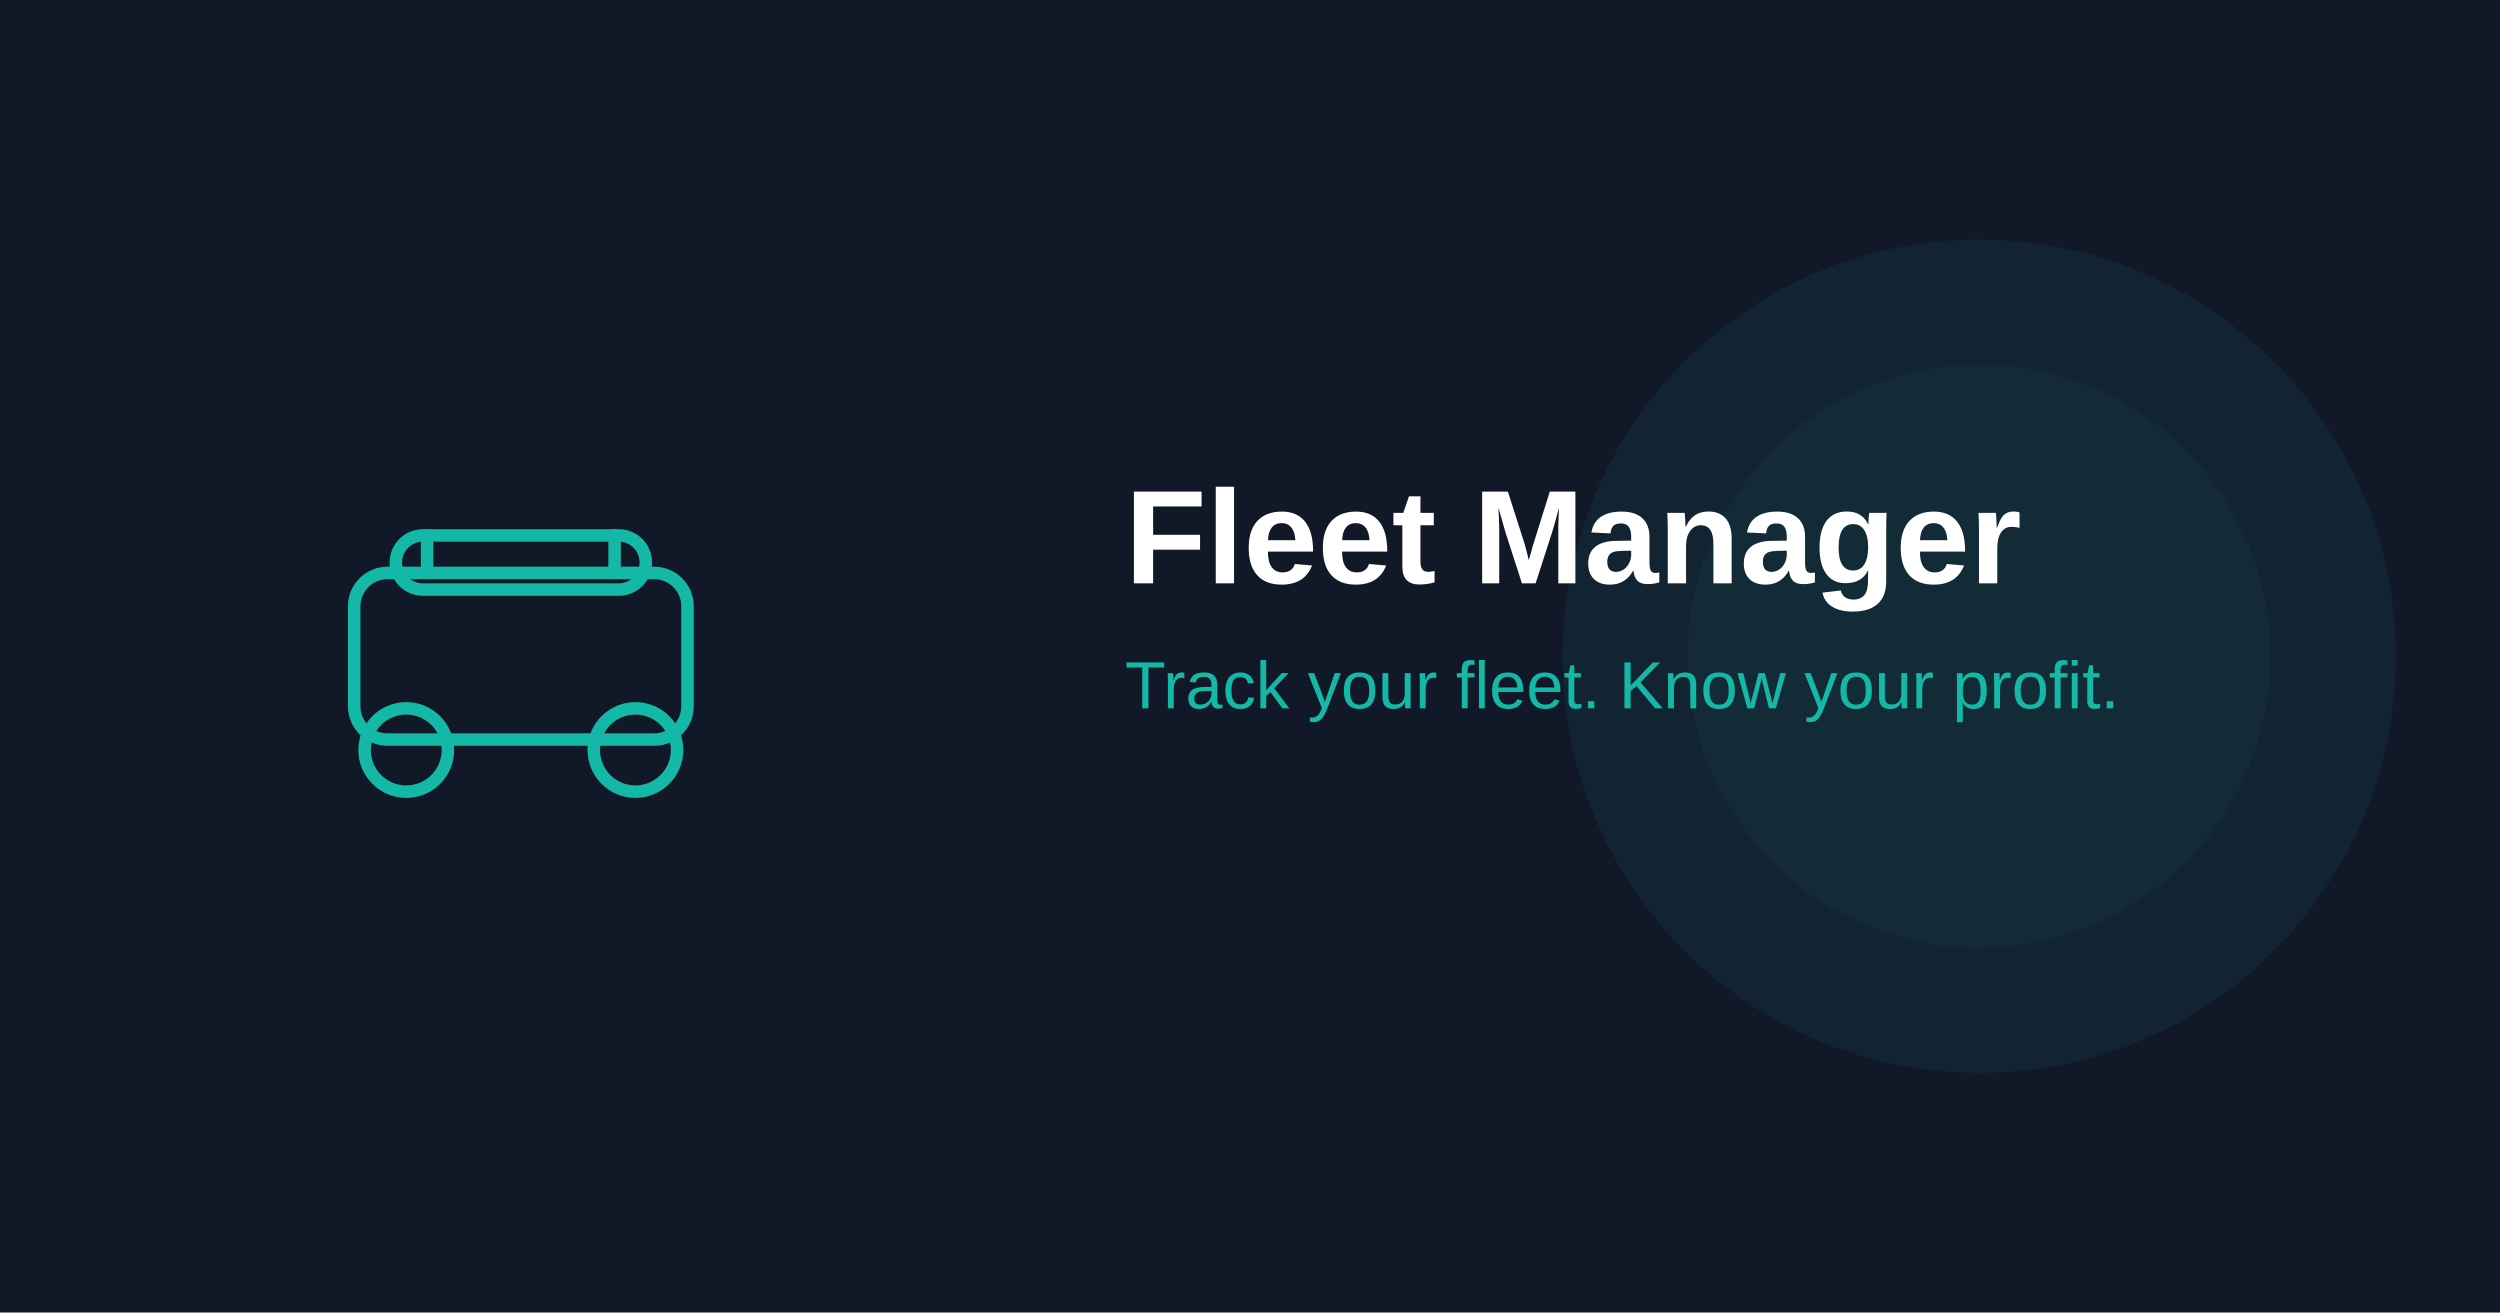
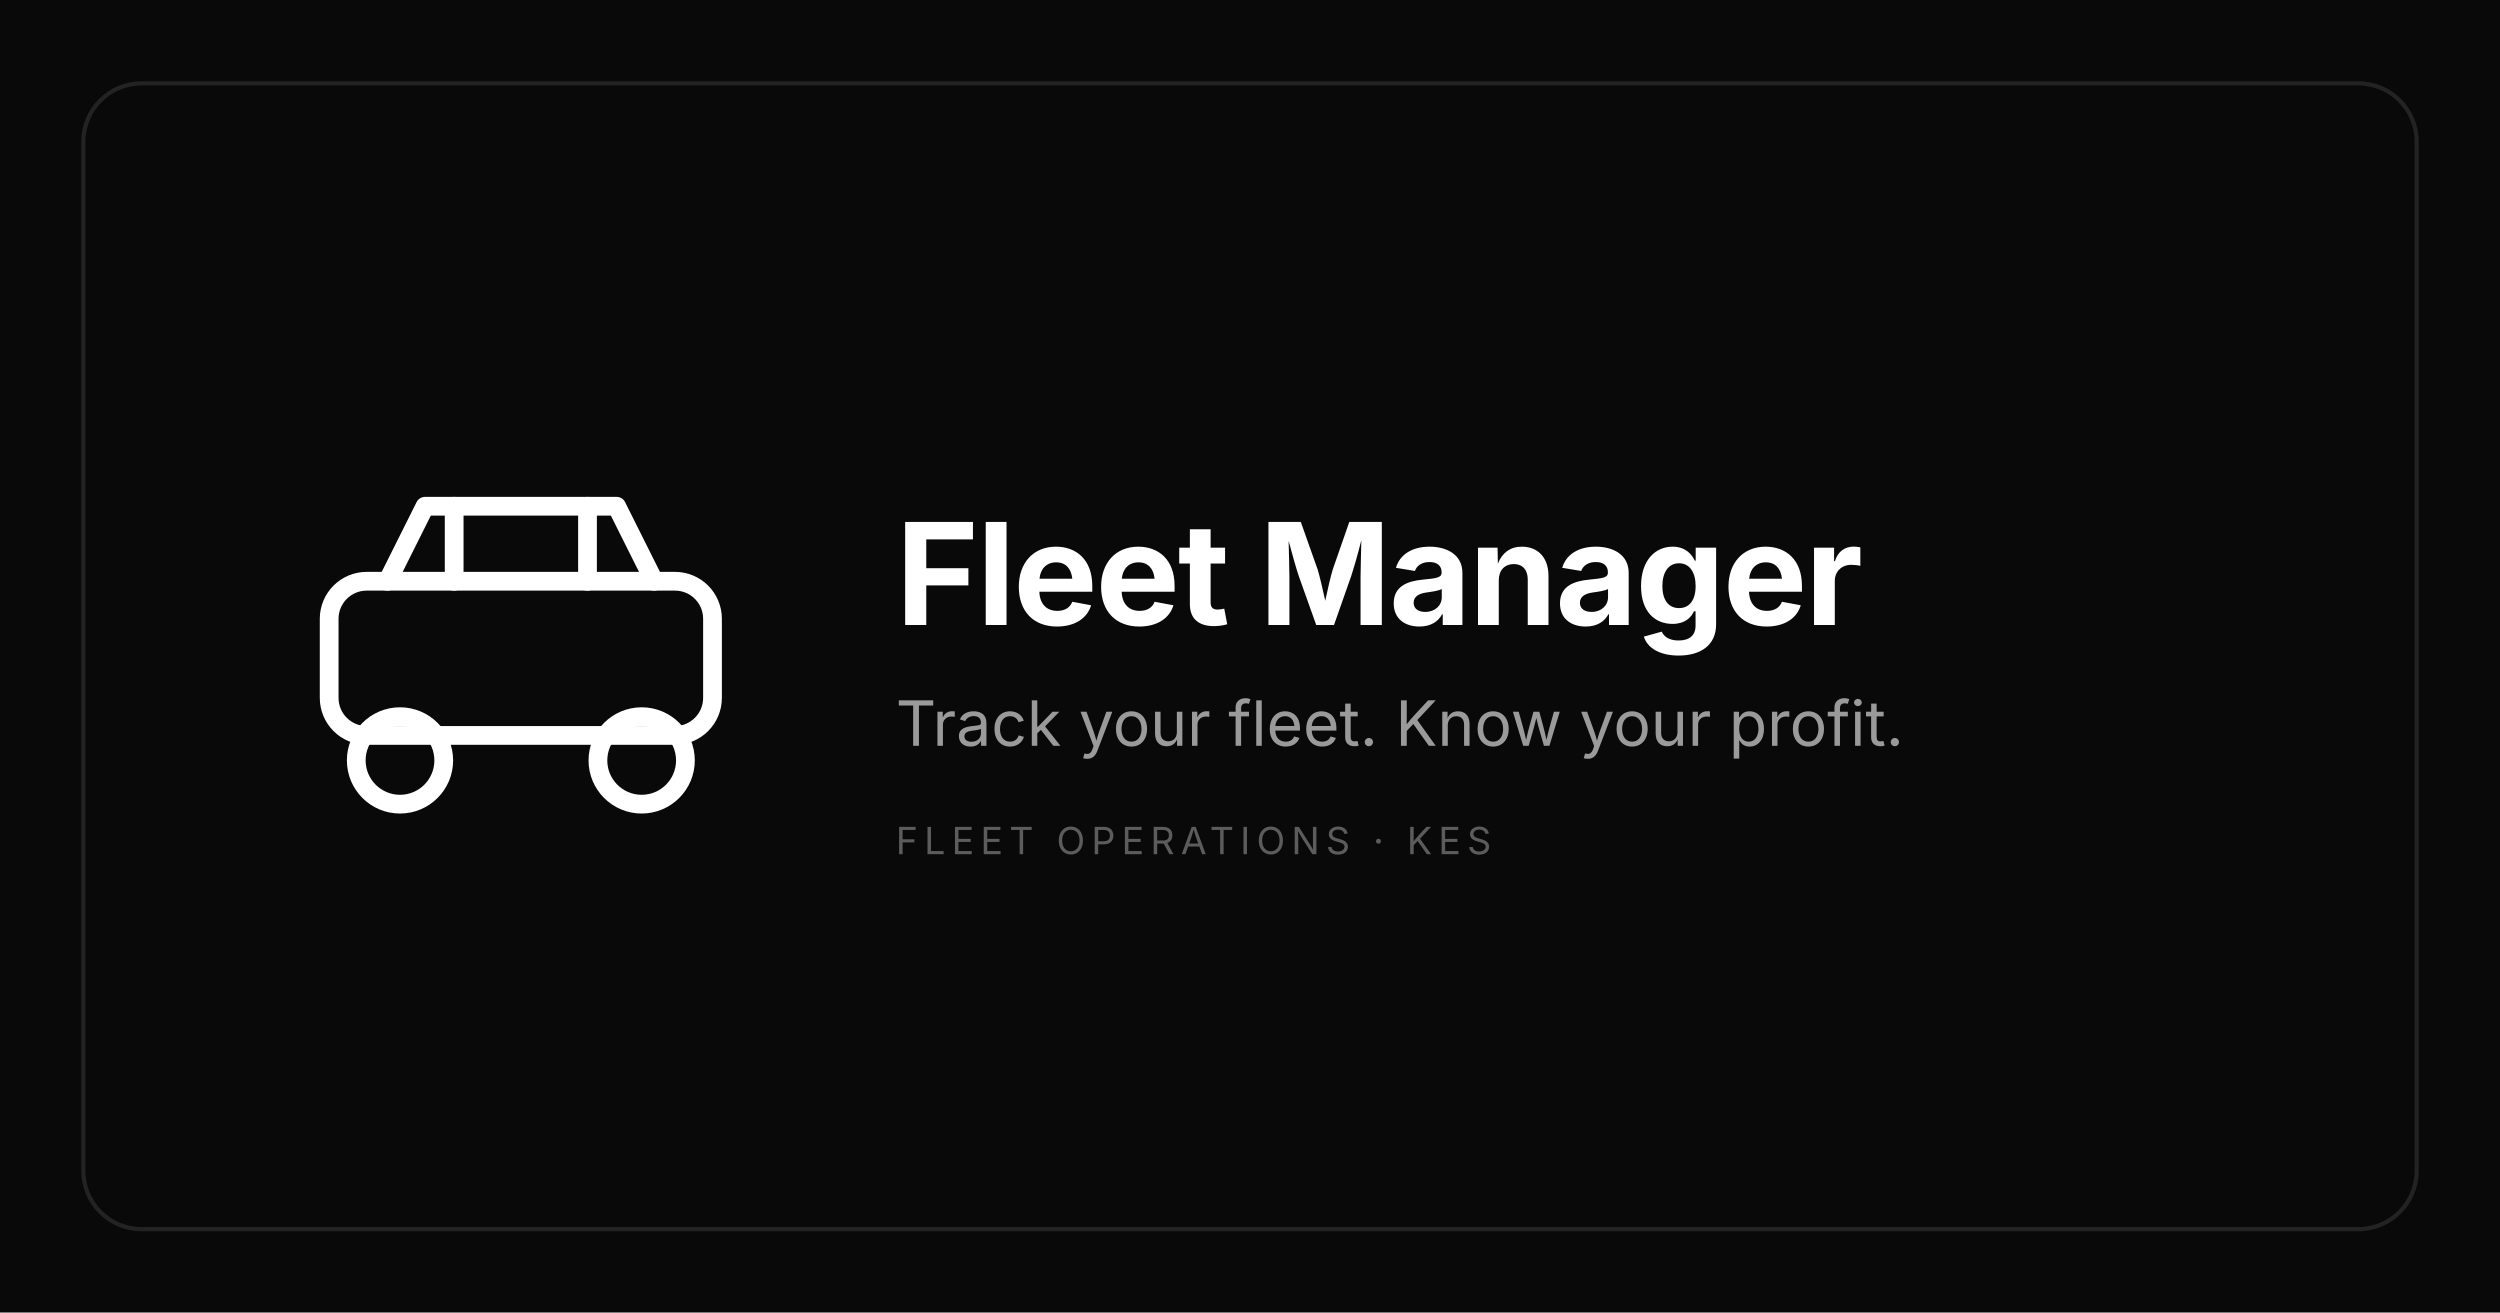
<svg xmlns="http://www.w3.org/2000/svg" width="1200" height="630" viewBox="0 0 1200 630">
-   <rect width="1200" height="630" fill="#111827" />
-   <circle cx="950" cy="315" r="200" fill="#14B8A6" opacity="0.08" />
-   <circle cx="950" cy="315" r="140" fill="#14B8A6" opacity="0.05" />
-   <g transform="translate(250, 315)" fill="none" stroke="#14B8A6" stroke-width="6" stroke-linecap="round" stroke-linejoin="round">
-     <rect x="-80" y="-40" width="160" height="80" rx="16" />
-     <circle cx="-55" cy="45" r="20" />
-     <circle cx="55" cy="45" r="20" />
-     <rect x="-60" y="-58" width="120" height="26" rx="13" />
-     <line x1="-45" y1="-40" x2="-45" y2="-58" />
-     <line x1="45" y1="-40" x2="45" y2="-58" />
+   <rect width="1200" height="630" fill="#090909" />
+   <rect x="40" y="40" width="1120" height="550" rx="28" fill="none" stroke="#232323" stroke-width="2" />
+   <g transform="translate(250, 315)" fill="none" stroke="#FFFFFF" stroke-width="9" stroke-linecap="round" stroke-linejoin="round">
+     <rect x="-92" y="-36" width="184" height="74" rx="18" />
+     <path d="M-64 -36 L-46 -72 H46 L64 -36" />
+     <line x1="-32" y1="-72" x2="-32" y2="-36" />
+     <line x1="32" y1="-72" x2="32" y2="-36" />
+     <circle cx="-58" cy="50" r="21" />
+     <circle cx="58" cy="50" r="21" />
  </g>
-   <text x="540" y="280" fill="#FFFFFF" font-family="Arial, sans-serif" font-size="64" font-weight="bold">Fleet Manager</text>
-   <text x="540" y="340" fill="#14B8A6" font-family="Arial, sans-serif" font-size="32">Track your fleet. Know your profit.</text>
+   <text x="430" y="300" fill="#FFFFFF" font-family="Inter, Arial, sans-serif" font-size="68" font-weight="700" letter-spacing="-1">Fleet Manager</text>
+   <text x="430" y="358" fill="#9A9A9A" font-family="Inter, Arial, sans-serif" font-size="30">Track your fleet. Know your profit.</text>
+   <text x="430" y="410" fill="#5C5C5C" font-family="Inter, Arial, sans-serif" font-size="18" letter-spacing="3">FLEET OPERATIONS · KES</text>
</svg>
